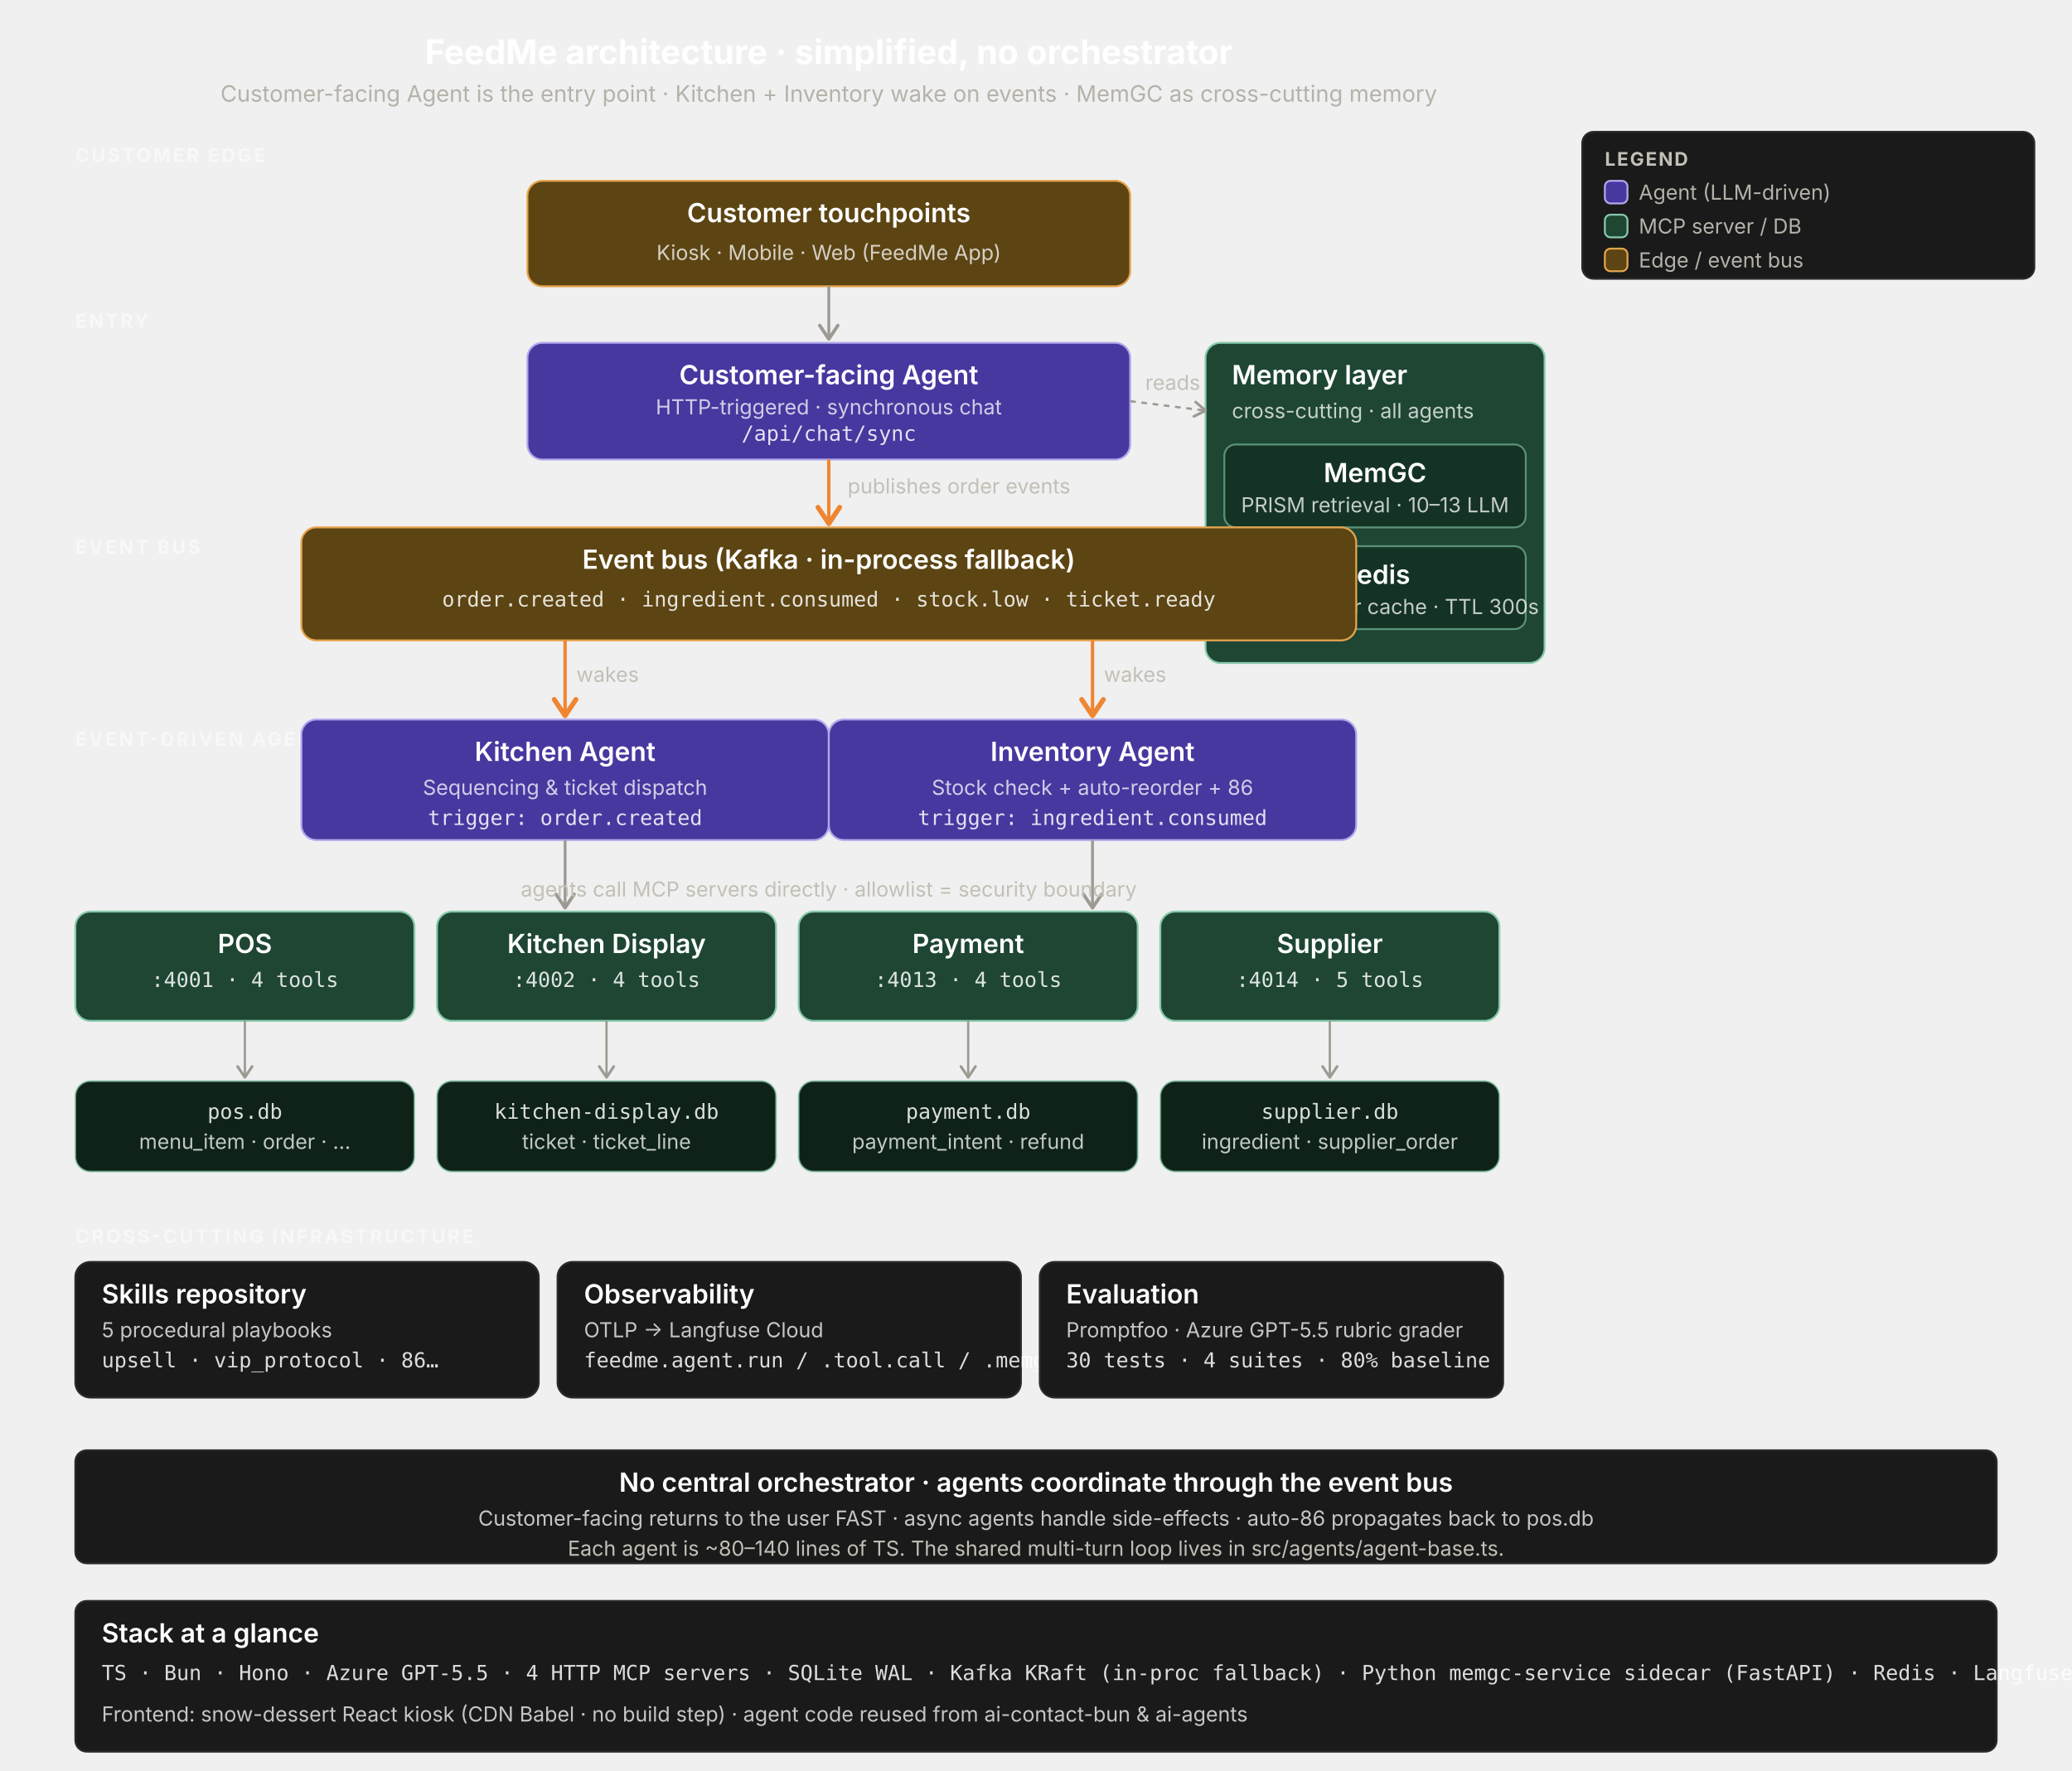
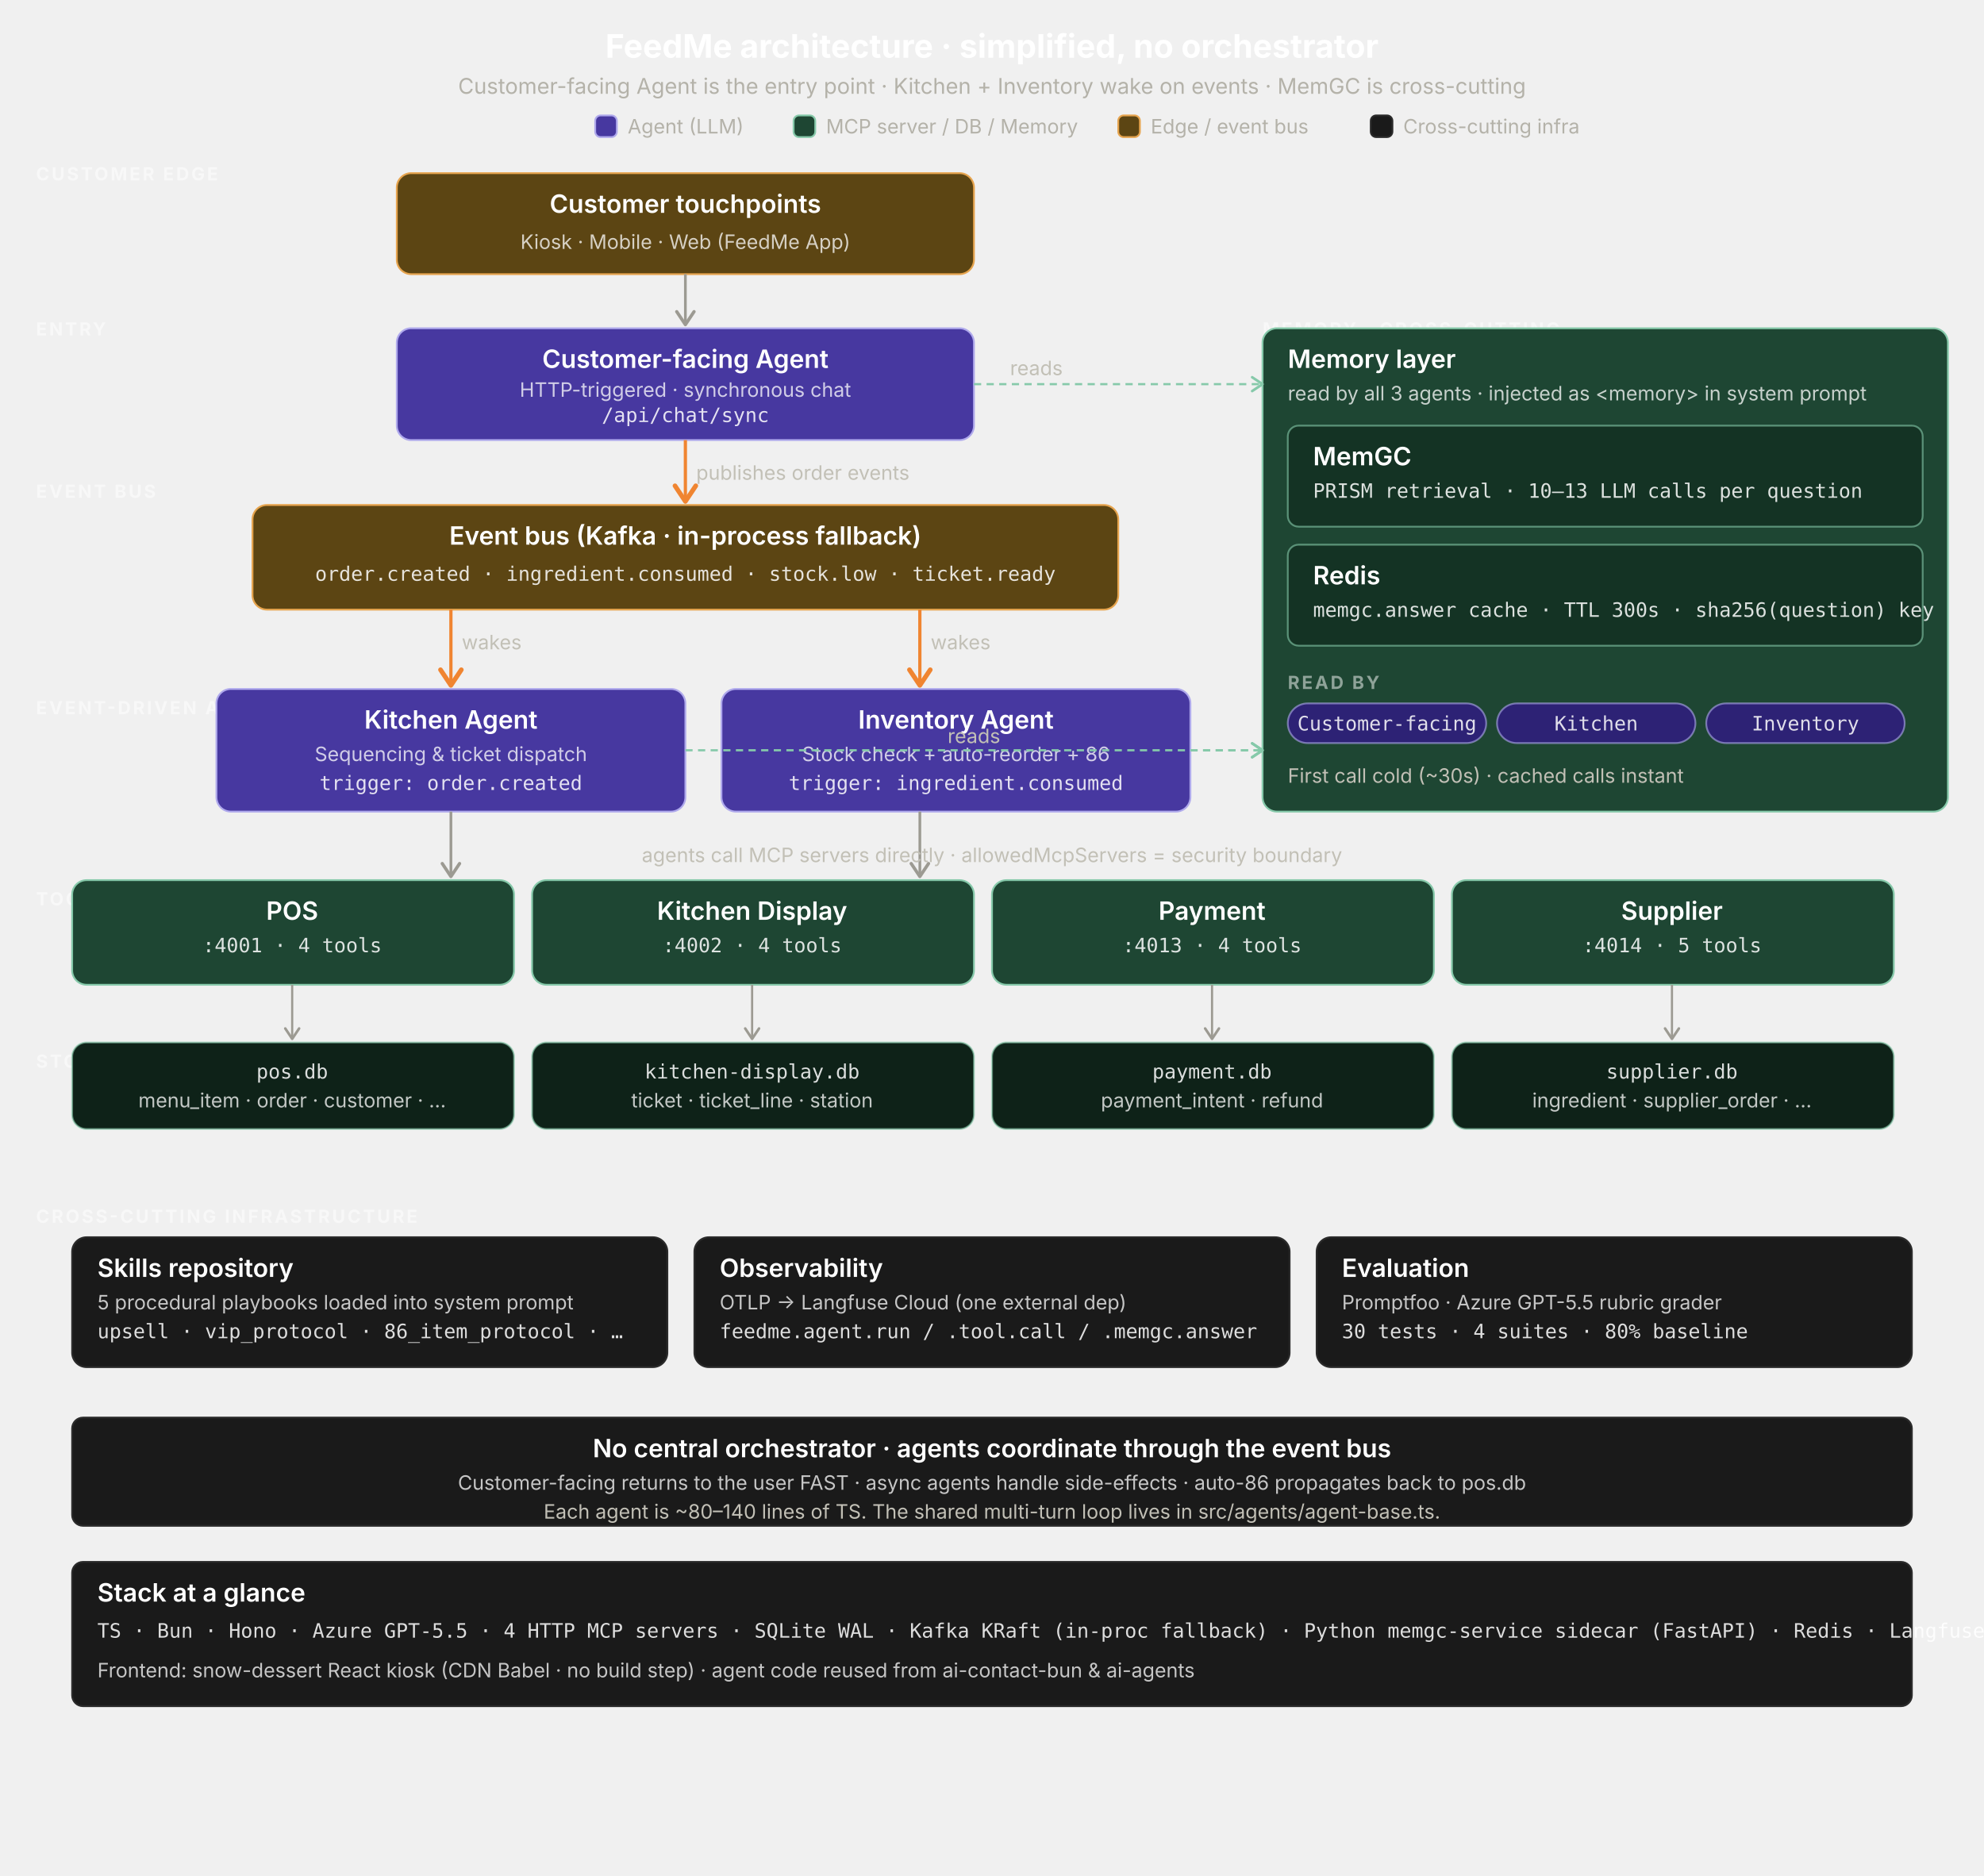
- <svg xmlns="http://www.w3.org/2000/svg" width="100%" viewBox="0 0 1100 940" font-family="-apple-system, system-ui, sans-serif">
+ <svg xmlns="http://www.w3.org/2000/svg" width="100%" viewBox="0 0 1100 1040" font-family="-apple-system, system-ui, sans-serif">
  <defs>
    <marker id="ar4" viewBox="0 0 10 10" refX="8" refY="5" markerWidth="8" markerHeight="8" orient="auto-start-reverse">
      <path d="M2 1L8 5L2 9" fill="none" stroke="#9c9a92" stroke-width="1.5" stroke-linecap="round" stroke-linejoin="round" />
    </marker>
    <marker id="ar4-o" viewBox="0 0 10 10" refX="8" refY="5" markerWidth="8" markerHeight="8" orient="auto-start-reverse">
      <path d="M2 1L8 5L2 9" fill="none" stroke="#F08531" stroke-width="1.8" stroke-linecap="round" stroke-linejoin="round" />
    </marker>
+     <marker id="ar4-g" viewBox="0 0 10 10" refX="8" refY="5" markerWidth="8" markerHeight="8" orient="auto-start-reverse">
+       <path d="M2 1L8 5L2 9" fill="none" stroke="#86c9aa" stroke-width="1.5" stroke-linecap="round" stroke-linejoin="round" />
+     </marker>
    <style>
      .title    { font-size: 18px; font-weight: 700; fill: #fff; }
      .subtitle { font-size: 12px; fill: #b4b2a9; }
+       .legendInline { font-size: 11px; fill: #b4b2a9; }
      .boxT     { font-size: 14px; font-weight: 600; fill: #fff; }
      .boxS     { font-size: 11px; fill: rgba(255,255,255,0.75); }
      .boxM     { font-size: 11px; fill: rgba(255,255,255,0.85); font-family: ui-monospace, SFMono-Regular, monospace; }
      .badge    { font-size: 10px; font-weight: 700; fill: #fff; letter-spacing: 0.04em; }
      .annot    { font-size: 11px; fill: #c2c0b6; }
-       .legendT  { font-size: 10px; font-weight: 700; fill: #c2c0b6; letter-spacing: 0.08em; }
-       .legendL  { font-size: 11px; fill: #b4b2a9; }
      .tierT    { font-size: 10px; font-weight: 700; fill: rgba(255,255,255,0.5); letter-spacing: 0.12em; }
    </style>
  </defs>
-   <text x="440" y="34" text-anchor="middle" class="title">FeedMe architecture · simplified, no orchestrator</text>
-   <text x="440" y="54" text-anchor="middle" class="subtitle">Customer-facing Agent is the entry point · Kitchen + Inventory wake on events · MemGC as cross-cutting memory</text>
-   <g transform="translate(840, 70)">
-     <rect x="0" y="0" width="240" height="78" rx="6" fill="#1a1a1a" stroke="#2a2a2a" />
-     <text x="12" y="18" class="legendT">LEGEND</text>
-     <rect x="12" y="26" width="12" height="12" rx="3" fill="#4738a0" stroke="#afa9ec" />
-     <text x="30" y="36" class="legendL">Agent (LLM-driven)</text>
-     <rect x="12" y="44" width="12" height="12" rx="3" fill="#1e4633" stroke="#86c9aa" />
-     <text x="30" y="54" class="legendL">MCP server / DB</text>
-     <rect x="12" y="62" width="12" height="12" rx="3" fill="#5c4513" stroke="#e6a44e" />
-     <text x="30" y="72" class="legendL">Edge / event bus</text>
+   <text x="550" y="32" text-anchor="middle" class="title">FeedMe architecture · simplified, no orchestrator</text>
+   <text x="550" y="52" text-anchor="middle" class="subtitle">Customer-facing Agent is the entry point · Kitchen + Inventory wake on events · MemGC is cross-cutting</text>
+   <g transform="translate(330, 64)">
+     <rect x="0" y="0" width="12" height="12" rx="3" fill="#4738a0" stroke="#afa9ec" />
+     <text x="18" y="10" class="legendInline">Agent (LLM)</text>
+     <rect x="110" y="0" width="12" height="12" rx="3" fill="#1e4633" stroke="#86c9aa" />
+     <text x="128" y="10" class="legendInline">MCP server / DB / Memory</text>
+     <rect x="290" y="0" width="12" height="12" rx="3" fill="#5c4513" stroke="#e6a44e" />
+     <text x="308" y="10" class="legendInline">Edge / event bus</text>
+     <rect x="430" y="0" width="12" height="12" rx="3" fill="#1a1a1a" stroke="#2a2a2a" />
+     <text x="448" y="10" class="legendInline">Cross-cutting infra</text>
  </g>
-   <text x="40" y="86" class="tierT">CUSTOMER EDGE</text>
-   <g transform="translate(280, 96)">
+   <text x="20" y="100" class="tierT">CUSTOMER EDGE</text>
+   <g transform="translate(220, 96)">
    <rect width="320" height="56" rx="8" fill="#5c4513" stroke="#e6a44e" />
    <text x="160" y="22" text-anchor="middle" class="boxT">Customer touchpoints</text>
    <text x="160" y="42" text-anchor="middle" class="boxS">Kiosk · Mobile · Web (FeedMe App)</text>
  </g>
-   <line x1="440" y1="152" x2="440" y2="180" stroke="#9c9a92" stroke-width="1.5" marker-end="url(#ar4)" />
-   <text x="40" y="174" class="tierT">ENTRY</text>
-   <g transform="translate(280, 182)">
+   <line x1="380" y1="152" x2="380" y2="180" stroke="#9c9a92" stroke-width="1.5" marker-end="url(#ar4)" />
+   <text x="20" y="186" class="tierT">ENTRY</text>
+   <g transform="translate(220, 182)">
    <rect width="320" height="62" rx="8" fill="#4738a0" stroke="#afa9ec" />
    <text x="160" y="22" text-anchor="middle" class="boxT">Customer-facing Agent</text>
    <text x="160" y="38" text-anchor="middle" class="boxS">HTTP-triggered · synchronous chat</text>
    <text x="160" y="52" text-anchor="middle" class="boxM">/api/chat/sync</text>
  </g>
-   <text x="450" y="262" class="annot">publishes order events</text>
-   <line x1="440" y1="244" x2="440" y2="278" stroke="#F08531" stroke-width="1.8" marker-end="url(#ar4-o)" />
-   <g transform="translate(640, 182)">
-     <rect width="180" height="170" rx="8" fill="#1e4633" stroke="#86c9aa" />
+   <text x="20" y="276" class="tierT">EVENT BUS</text>
+   <text x="386" y="266" class="annot" fill="#F08531">publishes order events</text>
+   <line x1="380" y1="244" x2="380" y2="278" stroke="#F08531" stroke-width="1.8" marker-end="url(#ar4-o)" />
+   <g transform="translate(140, 280)">
+     <rect width="480" height="58" rx="8" fill="#5c4513" stroke="#e6a44e" />
+     <text x="240" y="22" text-anchor="middle" class="boxT">Event bus (Kafka · in-process fallback)</text>
+     <text x="240" y="42" text-anchor="middle" class="boxM">order.created · ingredient.consumed · stock.low · ticket.ready</text>
+   </g>
+   <line x1="250" y1="338" x2="250" y2="380" stroke="#F08531" stroke-width="1.8" marker-end="url(#ar4-o)" />
+   <line x1="510" y1="338" x2="510" y2="380" stroke="#F08531" stroke-width="1.8" marker-end="url(#ar4-o)" />
+   <text x="256" y="360" class="annot" font-size="10" fill="#F08531">wakes</text>
+   <text x="516" y="360" class="annot" font-size="10" fill="#F08531">wakes</text>
+   <text x="20" y="396" class="tierT">EVENT-DRIVEN AGENTS</text>
+   <g transform="translate(120, 382)">
+     <rect width="260" height="68" rx="8" fill="#4738a0" stroke="#afa9ec" />
+     <text x="130" y="22" text-anchor="middle" class="boxT">Kitchen Agent</text>
+     <text x="130" y="40" text-anchor="middle" class="boxS">Sequencing &amp; ticket dispatch</text>
+     <text x="130" y="56" text-anchor="middle" class="boxM">trigger: order.created</text>
+   </g>
+   <g transform="translate(400, 382)">
+     <rect width="260" height="68" rx="8" fill="#4738a0" stroke="#afa9ec" />
+     <text x="130" y="22" text-anchor="middle" class="boxT">Inventory Agent</text>
+     <text x="130" y="40" text-anchor="middle" class="boxS">Stock check + auto-reorder + 86</text>
+     <text x="130" y="56" text-anchor="middle" class="boxM">trigger: ingredient.consumed</text>
+   </g>
+   <text x="700" y="186" class="tierT">MEMORY · CROSS-CUTTING</text>
+   <g transform="translate(700, 182)">
+     <rect width="380" height="268" rx="8" fill="#1e4633" stroke="#86c9aa" />
    <text x="14" y="22" class="boxT">Memory layer</text>
-     <text x="14" y="40" class="boxS">cross-cutting · all agents</text>
-     <g transform="translate(10, 54)">
-       <rect width="160" height="44" rx="6" fill="#143324" stroke="#86c9aa" stroke-opacity="0.6" />
-       <text x="80" y="20" text-anchor="middle" class="boxT" font-size="12">MemGC</text>
-       <text x="80" y="36" text-anchor="middle" class="boxS" font-size="10">PRISM retrieval · 10–13 LLM</text>
+     <text x="14" y="40" class="boxS">read by all 3 agents · injected as &lt;memory&gt; in system prompt</text>
+     <g transform="translate(14, 54)">
+       <rect width="352" height="56" rx="6" fill="#143324" stroke="#86c9aa" stroke-opacity="0.6" />
+       <text x="14" y="22" class="boxT" font-size="13">MemGC</text>
+       <text x="14" y="40" class="boxM">PRISM retrieval · 10–13 LLM calls per question</text>
    </g>
-     <g transform="translate(10, 108)">
-       <rect width="160" height="44" rx="6" fill="#143324" stroke="#86c9aa" stroke-opacity="0.6" />
-       <text x="80" y="20" text-anchor="middle" class="boxT" font-size="12">Redis</text>
-       <text x="80" y="36" text-anchor="middle" class="boxS" font-size="10">memgc.answer cache · TTL 300s</text>
+     <g transform="translate(14, 120)">
+       <rect width="352" height="56" rx="6" fill="#143324" stroke="#86c9aa" stroke-opacity="0.6" />
+       <text x="14" y="22" class="boxT" font-size="13">Redis</text>
+       <text x="14" y="40" class="boxM">memgc.answer cache · TTL 300s · sha256(question) key</text>
    </g>
+     <text x="14" y="200" class="tierT" font-size="9">READ BY</text>
+     <g transform="translate(14, 208)">
+       <rect width="110" height="22" rx="11" fill="#2d2275" stroke="#afa9ec" stroke-opacity="0.6" />
+       <text x="55" y="15" text-anchor="middle" class="boxM" font-size="10">Customer-facing</text>
+     </g>
+     <g transform="translate(130, 208)">
+       <rect width="110" height="22" rx="11" fill="#2d2275" stroke="#afa9ec" stroke-opacity="0.6" />
+       <text x="55" y="15" text-anchor="middle" class="boxM" font-size="10">Kitchen</text>
+     </g>
+     <g transform="translate(246, 208)">
+       <rect width="110" height="22" rx="11" fill="#2d2275" stroke="#afa9ec" stroke-opacity="0.6" />
+       <text x="55" y="15" text-anchor="middle" class="boxM" font-size="10">Inventory</text>
+     </g>
+     <text x="14" y="252" class="annot" font-size="10">First call cold (~30s) · cached calls instant</text>
  </g>
-   <line x1="600" y1="213" x2="640" y2="218" stroke="#9c9a92" stroke-width="1.2" stroke-dasharray="3,3" marker-end="url(#ar4)" />
-   <text x="608" y="207" class="annot" font-size="10">reads</text>
-   <text x="40" y="294" class="tierT">EVENT BUS</text>
-   <g transform="translate(160, 280)">
-     <rect width="560" height="60" rx="8" fill="#5c4513" stroke="#e6a44e" />
-     <text x="280" y="22" text-anchor="middle" class="boxT">Event bus (Kafka · in-process fallback)</text>
-     <text x="280" y="42" text-anchor="middle" class="boxM">order.created · ingredient.consumed · stock.low · ticket.ready</text>
+   <line x1="540" y1="213" x2="700" y2="213" stroke="#86c9aa" stroke-width="1.2" stroke-dasharray="4,3" marker-end="url(#ar4-g)" />
+   <text x="560" y="208" class="annot" font-size="9" fill="#86c9aa">reads</text>
+   <path d="M 380 416 Q 540 416 700 416" fill="none" stroke="#86c9aa" stroke-width="1.2" stroke-dasharray="4,3" marker-end="url(#ar4-g)" />
+   <text x="540" y="412" text-anchor="middle" class="annot" font-size="9" fill="#86c9aa">reads</text>
+   <line x1="660" y1="416" x2="700" y2="416" stroke="#86c9aa" stroke-width="1.2" stroke-dasharray="4,3" marker-end="url(#ar4-g)" />
+   <line x1="250" y1="450" x2="250" y2="486" stroke="#9c9a92" stroke-width="1.5" marker-end="url(#ar4)" />
+   <line x1="510" y1="450" x2="510" y2="486" stroke="#9c9a92" stroke-width="1.5" marker-end="url(#ar4)" />
+   <text x="20" y="502" class="tierT">TOOLS · MCP SERVERS</text>
+   <text x="550" y="478" text-anchor="middle" class="annot">agents call MCP servers directly · allowedMcpServers = security boundary</text>
+   <g transform="translate(40, 488)">
+     <rect width="245" height="58" rx="8" fill="#1e4633" stroke="#86c9aa" />
+     <text x="122" y="22" text-anchor="middle" class="boxT">POS</text>
+     <text x="122" y="40" text-anchor="middle" class="boxM">:4001 · 4 tools</text>
  </g>
-   <line x1="300" y1="340" x2="300" y2="380" stroke="#F08531" stroke-width="1.8" marker-end="url(#ar4-o)" />
-   <line x1="580" y1="340" x2="580" y2="380" stroke="#F08531" stroke-width="1.8" marker-end="url(#ar4-o)" />
-   <text x="306" y="362" class="annot" font-size="10" fill="#F08531">wakes</text>
-   <text x="586" y="362" class="annot" font-size="10" fill="#F08531">wakes</text>
-   <text x="40" y="396" class="tierT">EVENT-DRIVEN AGENTS</text>
-   <g transform="translate(160, 382)">
-     <rect width="280" height="64" rx="8" fill="#4738a0" stroke="#afa9ec" />
-     <text x="140" y="22" text-anchor="middle" class="boxT">Kitchen Agent</text>
-     <text x="140" y="40" text-anchor="middle" class="boxS">Sequencing &amp; ticket dispatch</text>
-     <text x="140" y="56" text-anchor="middle" class="boxM">trigger: order.created</text>
+   <g transform="translate(295, 488)">
+     <rect width="245" height="58" rx="8" fill="#1e4633" stroke="#86c9aa" />
+     <text x="122" y="22" text-anchor="middle" class="boxT">Kitchen Display</text>
+     <text x="122" y="40" text-anchor="middle" class="boxM">:4002 · 4 tools</text>
  </g>
-   <g transform="translate(440, 382)">
-     <rect width="280" height="64" rx="8" fill="#4738a0" stroke="#afa9ec" />
-     <text x="140" y="22" text-anchor="middle" class="boxT">Inventory Agent</text>
-     <text x="140" y="40" text-anchor="middle" class="boxS">Stock check + auto-reorder + 86</text>
-     <text x="140" y="56" text-anchor="middle" class="boxM">trigger: ingredient.consumed</text>
+   <g transform="translate(550, 488)">
+     <rect width="245" height="58" rx="8" fill="#1e4633" stroke="#86c9aa" />
+     <text x="122" y="22" text-anchor="middle" class="boxT">Payment</text>
+     <text x="122" y="40" text-anchor="middle" class="boxM">:4013 · 4 tools</text>
  </g>
-   <line x1="300" y1="446" x2="300" y2="482" stroke="#9c9a92" stroke-width="1.5" marker-end="url(#ar4)" />
-   <line x1="580" y1="446" x2="580" y2="482" stroke="#9c9a92" stroke-width="1.5" marker-end="url(#ar4)" />
-   <text x="40" y="498" class="tierT">TOOLS · MCP SERVERS</text>
-   <text x="440" y="476" text-anchor="middle" class="annot">agents call MCP servers directly · allowlist = security boundary</text>
-   <g transform="translate(40, 484)">
-     <rect width="180" height="58" rx="8" fill="#1e4633" stroke="#86c9aa" />
-     <text x="90" y="22" text-anchor="middle" class="boxT">POS</text>
-     <text x="90" y="40" text-anchor="middle" class="boxM">:4001 · 4 tools</text>
+   <g transform="translate(805, 488)">
+     <rect width="245" height="58" rx="8" fill="#1e4633" stroke="#86c9aa" />
+     <text x="122" y="22" text-anchor="middle" class="boxT">Supplier</text>
+     <text x="122" y="40" text-anchor="middle" class="boxM">:4014 · 5 tools</text>
  </g>
-   <g transform="translate(232, 484)">
-     <rect width="180" height="58" rx="8" fill="#1e4633" stroke="#86c9aa" />
-     <text x="90" y="22" text-anchor="middle" class="boxT">Kitchen Display</text>
-     <text x="90" y="40" text-anchor="middle" class="boxM">:4002 · 4 tools</text>
+   <line x1="162" y1="546" x2="162" y2="576" stroke="#9c9a92" stroke-width="1.2" marker-end="url(#ar4)" />
+   <line x1="417" y1="546" x2="417" y2="576" stroke="#9c9a92" stroke-width="1.2" marker-end="url(#ar4)" />
+   <line x1="672" y1="546" x2="672" y2="576" stroke="#9c9a92" stroke-width="1.2" marker-end="url(#ar4)" />
+   <line x1="927" y1="546" x2="927" y2="576" stroke="#9c9a92" stroke-width="1.2" marker-end="url(#ar4)" />
+   <text x="20" y="592" class="tierT">STORAGE · SQLITE (WAL)</text>
+   <g transform="translate(40, 578)">
+     <rect width="245" height="48" rx="8" fill="#0e2218" stroke="#86c9aa" stroke-opacity="0.6" />
+     <text x="122" y="20" text-anchor="middle" class="boxM" font-size="13">pos.db</text>
+     <text x="122" y="36" text-anchor="middle" class="boxS" font-size="10">menu_item · order · customer · …</text>
  </g>
-   <g transform="translate(424, 484)">
-     <rect width="180" height="58" rx="8" fill="#1e4633" stroke="#86c9aa" />
-     <text x="90" y="22" text-anchor="middle" class="boxT">Payment</text>
-     <text x="90" y="40" text-anchor="middle" class="boxM">:4013 · 4 tools</text>
+   <g transform="translate(295, 578)">
+     <rect width="245" height="48" rx="8" fill="#0e2218" stroke="#86c9aa" stroke-opacity="0.6" />
+     <text x="122" y="20" text-anchor="middle" class="boxM" font-size="13">kitchen-display.db</text>
+     <text x="122" y="36" text-anchor="middle" class="boxS" font-size="10">ticket · ticket_line · station</text>
  </g>
-   <g transform="translate(616, 484)">
-     <rect width="180" height="58" rx="8" fill="#1e4633" stroke="#86c9aa" />
-     <text x="90" y="22" text-anchor="middle" class="boxT">Supplier</text>
-     <text x="90" y="40" text-anchor="middle" class="boxM">:4014 · 5 tools</text>
+   <g transform="translate(550, 578)">
+     <rect width="245" height="48" rx="8" fill="#0e2218" stroke="#86c9aa" stroke-opacity="0.6" />
+     <text x="122" y="20" text-anchor="middle" class="boxM" font-size="13">payment.db</text>
+     <text x="122" y="36" text-anchor="middle" class="boxS" font-size="10">payment_intent · refund</text>
  </g>
-   <line x1="130" y1="542" x2="130" y2="572" stroke="#9c9a92" stroke-width="1.2" marker-end="url(#ar4)" />
-   <line x1="322" y1="542" x2="322" y2="572" stroke="#9c9a92" stroke-width="1.2" marker-end="url(#ar4)" />
-   <line x1="514" y1="542" x2="514" y2="572" stroke="#9c9a92" stroke-width="1.2" marker-end="url(#ar4)" />
-   <line x1="706" y1="542" x2="706" y2="572" stroke="#9c9a92" stroke-width="1.2" marker-end="url(#ar4)" />
-   <text x="40" y="588" class="tierT">STORAGE · SQLITE (WAL)</text>
-   <g transform="translate(40, 574)">
-     <rect width="180" height="48" rx="8" fill="#0e2218" stroke="#86c9aa" stroke-opacity="0.6" />
-     <text x="90" y="20" text-anchor="middle" class="boxM" font-size="13">pos.db</text>
-     <text x="90" y="36" text-anchor="middle" class="boxS" font-size="10">menu_item · order · …</text>
+   <g transform="translate(805, 578)">
+     <rect width="245" height="48" rx="8" fill="#0e2218" stroke="#86c9aa" stroke-opacity="0.6" />
+     <text x="122" y="20" text-anchor="middle" class="boxM" font-size="13">supplier.db</text>
+     <text x="122" y="36" text-anchor="middle" class="boxS" font-size="10">ingredient · supplier_order · …</text>
  </g>
-   <g transform="translate(232, 574)">
-     <rect width="180" height="48" rx="8" fill="#0e2218" stroke="#86c9aa" stroke-opacity="0.6" />
-     <text x="90" y="20" text-anchor="middle" class="boxM" font-size="13">kitchen-display.db</text>
-     <text x="90" y="36" text-anchor="middle" class="boxS" font-size="10">ticket · ticket_line</text>
+   <text x="20" y="678" class="tierT">CROSS-CUTTING INFRASTRUCTURE</text>
+   <g transform="translate(40, 686)">
+     <rect width="330" height="72" rx="8" fill="#1a1a1a" stroke="#2a2a2a" />
+     <text x="14" y="22" class="boxT">Skills repository</text>
+     <text x="14" y="40" class="boxS">5 procedural playbooks loaded into system prompt</text>
+     <text x="14" y="56" class="boxM">upsell · vip_protocol · 86_item_protocol · …</text>
  </g>
-   <g transform="translate(424, 574)">
-     <rect width="180" height="48" rx="8" fill="#0e2218" stroke="#86c9aa" stroke-opacity="0.6" />
-     <text x="90" y="20" text-anchor="middle" class="boxM" font-size="13">payment.db</text>
-     <text x="90" y="36" text-anchor="middle" class="boxS" font-size="10">payment_intent · refund</text>
-   </g>
-   <g transform="translate(616, 574)">
-     <rect width="180" height="48" rx="8" fill="#0e2218" stroke="#86c9aa" stroke-opacity="0.6" />
-     <text x="90" y="20" text-anchor="middle" class="boxM" font-size="13">supplier.db</text>
-     <text x="90" y="36" text-anchor="middle" class="boxS" font-size="10">ingredient · supplier_order</text>
-   </g>
-   <text x="40" y="660" class="tierT">CROSS-CUTTING INFRASTRUCTURE</text>
-   <g transform="translate(40, 670)">
-     <rect width="246" height="72" rx="8" fill="#1a1a1a" stroke="#2a2a2a" />
-     <text x="14" y="22" class="boxT">Skills repository</text>
-     <text x="14" y="40" class="boxS">5 procedural playbooks</text>
-     <text x="14" y="56" class="boxM">upsell · vip_protocol · 86…</text>
-   </g>
-   <g transform="translate(296, 670)">
-     <rect width="246" height="72" rx="8" fill="#1a1a1a" stroke="#2a2a2a" />
+   <g transform="translate(385, 686)">
+     <rect width="330" height="72" rx="8" fill="#1a1a1a" stroke="#2a2a2a" />
    <text x="14" y="22" class="boxT">Observability</text>
-     <text x="14" y="40" class="boxS">OTLP → Langfuse Cloud</text>
+     <text x="14" y="40" class="boxS">OTLP → Langfuse Cloud (one external dep)</text>
    <text x="14" y="56" class="boxM">feedme.agent.run / .tool.call / .memgc.answer</text>
  </g>
-   <g transform="translate(552, 670)">
-     <rect width="246" height="72" rx="8" fill="#1a1a1a" stroke="#2a2a2a" />
+   <g transform="translate(730, 686)">
+     <rect width="330" height="72" rx="8" fill="#1a1a1a" stroke="#2a2a2a" />
    <text x="14" y="22" class="boxT">Evaluation</text>
    <text x="14" y="40" class="boxS">Promptfoo · Azure GPT-5.5 rubric grader</text>
    <text x="14" y="56" class="boxM">30 tests · 4 suites · 80% baseline</text>
  </g>
-   <g transform="translate(40, 770)">
+   <g transform="translate(40, 786)">
    <rect width="1020" height="60" rx="6" fill="#1a1a1a" stroke="#2a2a2a" />
    <text x="510" y="22" text-anchor="middle" class="boxT" font-size="13">No central orchestrator · agents coordinate through the event bus</text>
    <text x="510" y="40" text-anchor="middle" class="boxS">Customer-facing returns to the user FAST · async agents handle side-effects · auto-86 propagates back to pos.db</text>
    <text x="510" y="56" text-anchor="middle" class="annot">Each agent is ~80–140 lines of TS. The shared multi-turn loop lives in src/agents/agent-base.ts.</text>
  </g>
-   <g transform="translate(40, 850)">
+   <g transform="translate(40, 866)">
    <rect width="1020" height="80" rx="6" fill="#1a1a1a" stroke="#2a2a2a" />
    <text x="14" y="22" class="boxT" font-size="13">Stack at a glance</text>
    <text x="14" y="42" class="boxM">TS · Bun · Hono · Azure GPT-5.5 · 4 HTTP MCP servers · SQLite WAL · Kafka KRaft (in-proc fallback) · Python memgc-service sidecar (FastAPI) · Redis · Langfuse OTLP · Promptfoo</text>
    <text x="14" y="64" class="boxS">Frontend: snow-dessert React kiosk (CDN Babel · no build step) · agent code reused from ai-contact-bun &amp; ai-agents</text>
  </g>
</svg>
